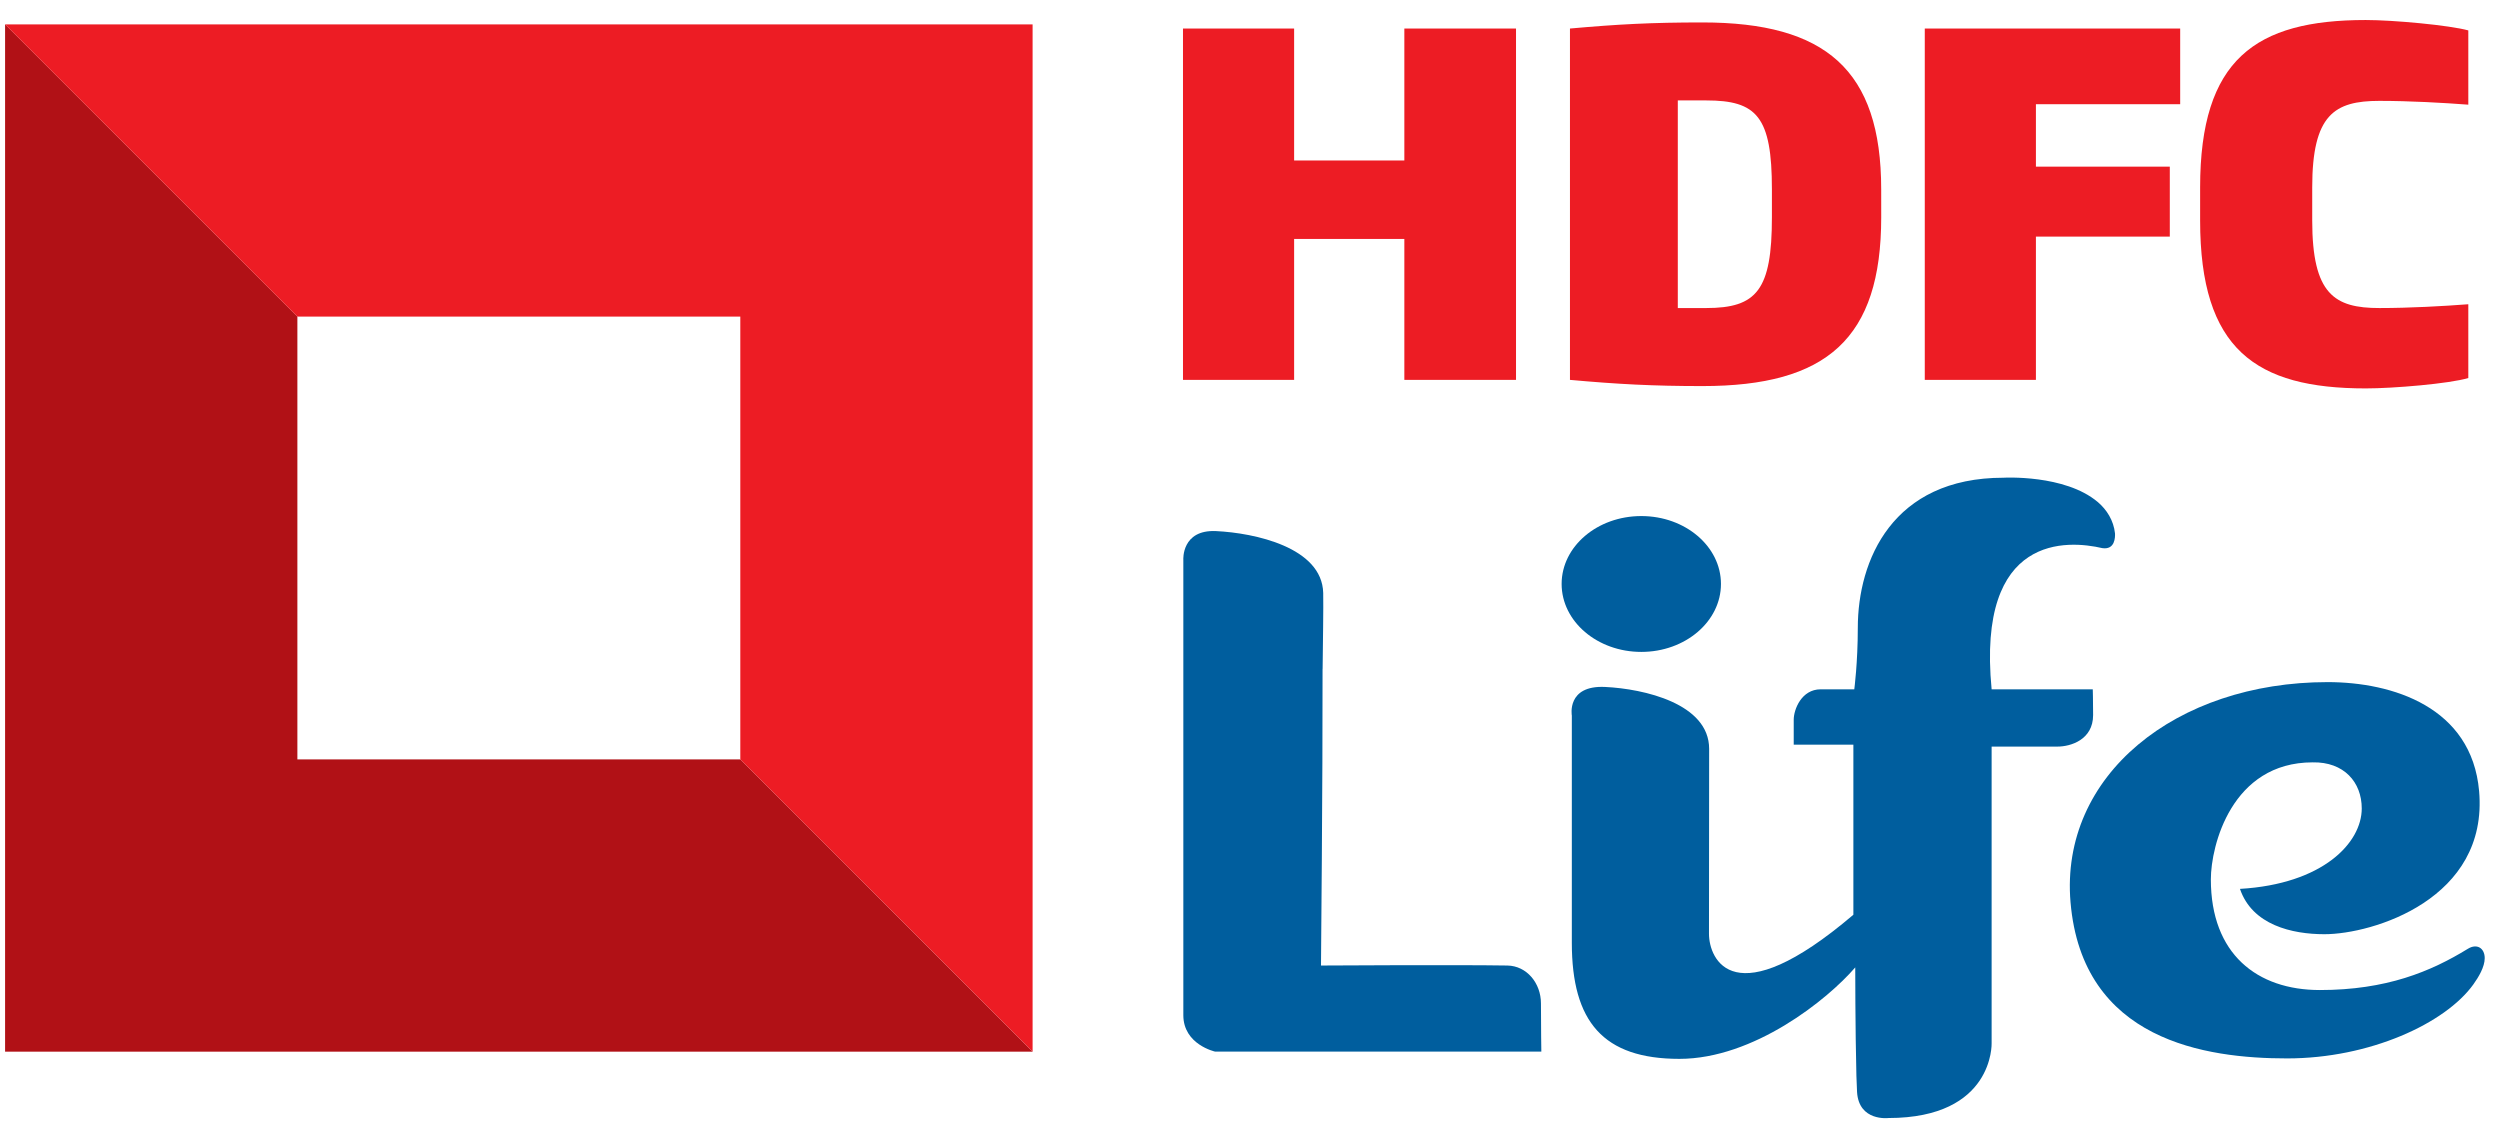
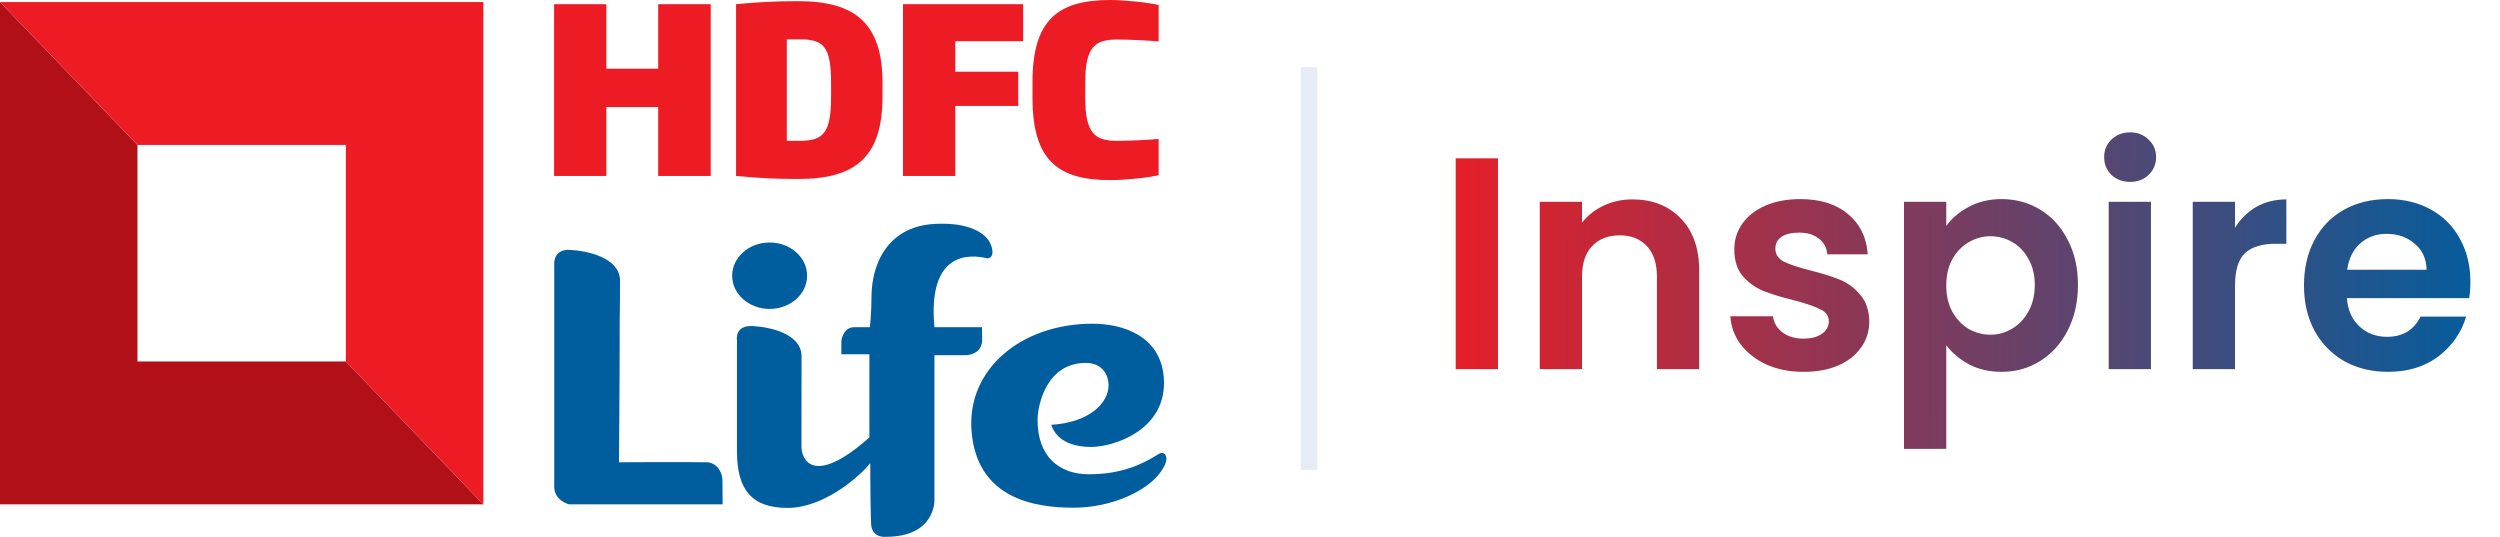
- <svg xmlns="http://www.w3.org/2000/svg" width="123" height="56" viewBox="0 0 123 56" fill="none">
-   <path fill-rule="evenodd" clip-rule="evenodd" d="M80.752 32.074C82.916 32.074 84.671 30.577 84.671 28.73C84.671 26.884 82.916 25.39 80.752 25.39C78.588 25.39 76.832 26.884 76.832 28.73C76.833 30.577 78.588 32.074 80.752 32.074Z" fill="#005E9E" />
-   <path fill-rule="evenodd" clip-rule="evenodd" d="M75.815 49.367C75.815 48.377 75.121 47.519 74.16 47.504C71.662 47.463 64.993 47.504 64.993 47.504C64.993 47.504 65.078 38.419 65.07 32.907H65.073C65.085 31.791 65.117 29.818 65.102 29.175C65.047 26.923 61.712 26.22 59.832 26.13C58.126 26.048 58.22 27.538 58.22 27.538V49.948C58.22 51.395 59.783 51.739 59.783 51.739H75.834C75.834 51.739 75.815 50.552 75.815 49.367Z" fill="#005E9E" />
-   <path fill-rule="evenodd" clip-rule="evenodd" d="M97.988 33.914C97.244 26.212 101.766 26.581 103.434 26.968C104.062 27.063 104.069 26.423 104.058 26.241C103.99 25.612 103.658 25.077 103.203 24.694C101.584 23.331 98.573 23.504 98.573 23.504C93.105 23.504 91.404 27.569 91.404 30.892C91.404 32.603 91.231 33.914 91.231 33.914H89.578C88.633 33.914 88.251 34.905 88.251 35.412V36.638H91.186V45.005C85.282 50.035 84.082 47.189 84.082 45.945C84.083 43.725 84.09 39.554 84.09 36.843C84.09 34.616 80.879 33.889 78.972 33.798C77.061 33.706 77.334 35.206 77.334 35.206V46.387C77.334 50.27 78.879 52.096 82.627 52.096C86.28 52.096 89.911 49.186 91.278 47.596C91.278 47.596 91.278 50.642 91.335 52.928C91.344 53.267 91.355 53.543 91.367 53.73C91.458 55.186 92.913 55.007 92.913 55.007C98.108 55.005 97.988 51.329 97.988 51.329V36.732H101.23C101.876 36.732 102.981 36.397 102.981 35.18C102.981 34.439 102.964 33.914 102.964 33.914H97.988Z" fill="#005E9E" />
-   <path fill-rule="evenodd" clip-rule="evenodd" d="M121.417 46.682C119.596 47.801 117.41 48.71 114.138 48.71C111.044 48.71 108.774 46.935 108.774 43.267C108.774 41.608 109.796 37.508 113.782 37.508C115.323 37.477 116.198 38.484 116.198 39.776C116.198 41.465 114.291 43.495 110.206 43.733C110.812 45.514 112.774 45.963 114.362 45.963C116.735 45.963 122.439 44.234 121.972 38.92C121.608 34.785 117.709 33.56 114.519 33.56C107.05 33.56 101.339 38.157 101.87 44.391C102.451 51.201 108.522 52.074 112.529 52.074C116.591 52.074 120.312 50.351 121.689 48.433C121.953 48.065 122.248 47.57 122.248 47.139C122.248 46.661 121.877 46.398 121.417 46.682Z" fill="#005E9E" />
-   <path fill-rule="evenodd" clip-rule="evenodd" d="M69.094 18.69V11.756H63.671V18.69H58.203V1.404H63.671V7.896H69.094V1.404H74.588V18.69H69.094Z" fill="#ED1C24" />
-   <path fill-rule="evenodd" clip-rule="evenodd" d="M87.178 9.316C87.178 5.732 86.435 4.941 83.944 4.941H82.548V15.156H83.944C86.435 15.156 87.178 14.272 87.178 10.687V9.316ZM83.759 18.995C81.337 18.995 79.592 18.902 77.242 18.69V1.404C79.592 1.194 81.268 1.104 83.759 1.104C89.809 1.104 92.555 3.43 92.555 9.316L92.556 10.687C92.556 16.667 89.879 18.995 83.759 18.995Z" fill="#ED1C24" />
-   <path fill-rule="evenodd" clip-rule="evenodd" d="M100.167 5.127V8.199H106.754V11.641H100.167V18.69H94.699V1.404H107.265V5.127H100.167Z" fill="#ED1C24" />
-   <path fill-rule="evenodd" clip-rule="evenodd" d="M116.394 19.11C110.969 19.11 108.246 17.179 108.246 10.849V9.221C108.246 2.916 110.969 0.985 116.393 0.985C117.764 0.985 120.51 1.241 121.441 1.496V5.15C120.208 5.056 118.555 4.963 117.065 4.963C114.856 4.963 113.761 5.637 113.761 9.221V10.849C113.761 14.481 114.856 15.156 117.065 15.156C118.555 15.156 120.208 15.063 121.441 14.969V18.599C120.51 18.878 117.764 19.11 116.394 19.11Z" fill="#ED1C24" />
-   <path fill-rule="evenodd" clip-rule="evenodd" d="M50.806 51.742V51.741L36.424 37.362V37.364H14.631V15.577H14.633L0.252 1.199H0.25V51.742H50.806Z" fill="#B11116" />
-   <path fill-rule="evenodd" clip-rule="evenodd" d="M14.631 15.577H36.423V37.362L50.804 51.741V1.199H0.25L14.631 15.577Z" fill="#ED1C24" />
+ <svg xmlns="http://www.w3.org/2000/svg" width="149" height="32" viewBox="0 0 149 32" fill="none">
+   <path fill-rule="evenodd" clip-rule="evenodd" d="M45.87 18.412C47.103 18.412 48.103 17.526 48.103 16.432C48.103 15.338 47.103 14.453 45.87 14.453C44.637 14.453 43.637 15.338 43.637 16.432C43.637 17.526 44.637 18.412 45.87 18.412Z" fill="#005E9E" />
+   <path fill-rule="evenodd" clip-rule="evenodd" d="M43.058 28.655C43.058 28.069 42.663 27.561 42.115 27.552C40.691 27.527 36.891 27.552 36.891 27.552C36.891 27.552 36.939 22.171 36.935 18.906H36.937C36.944 18.245 36.962 17.076 36.953 16.696C36.922 15.362 35.022 14.945 33.95 14.893C32.978 14.844 33.032 15.726 33.032 15.726V28.999C33.032 29.856 33.923 30.06 33.923 30.06H43.068C43.068 30.06 43.058 29.357 43.058 28.655Z" fill="#005E9E" />
+   <path fill-rule="evenodd" clip-rule="evenodd" d="M55.692 19.502C55.268 14.94 57.844 15.159 58.795 15.388C59.153 15.444 59.157 15.065 59.15 14.957C59.112 14.585 58.923 14.268 58.663 14.041C57.741 13.234 56.025 13.336 56.025 13.336C52.909 13.336 51.94 15.743 51.94 17.712C51.94 18.725 51.841 19.502 51.841 19.502H50.9C50.361 19.502 50.143 20.089 50.143 20.389V21.115H51.816V26.071C48.452 29.05 47.768 27.364 47.768 26.627C47.769 25.313 47.773 22.842 47.773 21.237C47.773 19.918 45.943 19.487 44.856 19.433C43.767 19.379 43.923 20.267 43.923 20.267V26.889C43.923 29.189 44.803 30.271 46.939 30.271C49.02 30.271 51.089 28.547 51.868 27.605C51.868 27.605 51.868 29.409 51.901 30.763C51.906 30.964 51.912 31.128 51.919 31.238C51.971 32.1 52.8 31.994 52.8 31.994C55.76 31.994 55.692 29.816 55.692 29.816V21.171H57.539C57.907 21.171 58.537 20.972 58.537 20.252C58.537 19.813 58.527 19.502 58.527 19.502H55.692Z" fill="#005E9E" />
+   <path fill-rule="evenodd" clip-rule="evenodd" d="M69.043 27.065C68.006 27.728 66.76 28.266 64.895 28.266C63.132 28.266 61.839 27.215 61.839 25.042C61.839 24.06 62.422 21.632 64.693 21.632C65.571 21.613 66.07 22.21 66.07 22.975C66.07 23.975 64.983 25.177 62.655 25.319C63.001 26.373 64.119 26.639 65.023 26.639C66.376 26.639 69.626 25.616 69.359 22.468C69.152 20.019 66.93 19.293 65.113 19.293C60.857 19.293 57.602 22.016 57.905 25.708C58.236 29.741 61.696 30.259 63.979 30.259C66.293 30.259 68.414 29.238 69.198 28.102C69.349 27.884 69.517 27.591 69.517 27.336C69.517 27.053 69.306 26.897 69.043 27.065Z" fill="#005E9E" />
+   <path fill-rule="evenodd" clip-rule="evenodd" d="M39.228 10.488V6.381H36.138V10.488H33.023V0.25H36.138V4.095H39.228V0.25H42.359V10.488H39.228Z" fill="#ED1C24" />
+   <path fill-rule="evenodd" clip-rule="evenodd" d="M49.532 4.935C49.532 2.812 49.108 2.343 47.689 2.343H46.894V8.393H47.689C49.108 8.393 49.532 7.87 49.532 5.747V4.935ZM47.584 10.667C46.203 10.667 45.209 10.612 43.87 10.486V0.249C45.209 0.124 46.164 0.07 47.584 0.07C51.031 0.07 52.596 1.448 52.596 4.935L52.596 5.747C52.596 9.288 51.071 10.667 47.584 10.667Z" fill="#ED1C24" />
+   <path fill-rule="evenodd" clip-rule="evenodd" d="M56.934 2.455V4.274H60.687V6.313H56.934V10.488H53.818V0.25H60.979V2.455H56.934Z" fill="#ED1C24" />
+   <path fill-rule="evenodd" clip-rule="evenodd" d="M66.18 10.735C63.089 10.735 61.537 9.591 61.537 5.842V4.878C61.537 1.144 63.089 0 66.179 0C66.96 0 68.525 0.152 69.055 0.303V2.467C68.353 2.411 67.411 2.356 66.562 2.356C65.303 2.356 64.68 2.755 64.68 4.878V5.842C64.68 7.993 65.303 8.393 66.562 8.393C67.411 8.393 68.353 8.338 69.055 8.282V10.432C68.525 10.597 66.96 10.735 66.18 10.735Z" fill="#ED1C24" />
+   <path fill-rule="evenodd" clip-rule="evenodd" d="M28.807 30.06V30.06L20.613 21.544V21.545H8.194V8.64H8.195L0.001 0.125H0V30.06H28.807Z" fill="#B11116" />
+   <path fill-rule="evenodd" clip-rule="evenodd" d="M8.195 8.64H20.613V21.544L28.807 30.06V0.125H0.001L8.195 8.64Z" fill="#ED1C24" />
+   <line x1="78.018" y1="4" x2="78.018" y2="28" stroke="#E6EBF5" />
+   <path d="M89.28 9.436V22H86.76V9.436H89.28ZM97.295 11.884C98.483 11.884 99.443 12.262 100.175 13.018C100.907 13.762 101.273 14.806 101.273 16.15V22H98.753V16.492C98.753 15.7 98.555 15.094 98.159 14.674C97.763 14.242 97.223 14.026 96.539 14.026C95.843 14.026 95.291 14.242 94.883 14.674C94.487 15.094 94.289 15.7 94.289 16.492V22H91.769V12.028H94.289V13.27C94.625 12.838 95.051 12.502 95.567 12.262C96.095 12.01 96.671 11.884 97.295 11.884ZM107.486 22.162C106.67 22.162 105.938 22.018 105.29 21.73C104.642 21.43 104.126 21.028 103.742 20.524C103.37 20.02 103.166 19.462 103.13 18.85H105.668C105.716 19.234 105.902 19.552 106.226 19.804C106.562 20.056 106.976 20.182 107.468 20.182C107.948 20.182 108.32 20.086 108.584 19.894C108.86 19.702 108.998 19.456 108.998 19.156C108.998 18.832 108.83 18.592 108.494 18.436C108.17 18.268 107.648 18.088 106.928 17.896C106.184 17.716 105.572 17.53 105.092 17.338C104.624 17.146 104.216 16.852 103.868 16.456C103.532 16.06 103.364 15.526 103.364 14.854C103.364 14.302 103.52 13.798 103.832 13.342C104.156 12.886 104.612 12.526 105.2 12.262C105.8 11.998 106.502 11.866 107.306 11.866C108.494 11.866 109.442 12.166 110.15 12.766C110.858 13.354 111.248 14.152 111.32 15.16H108.908C108.872 14.764 108.704 14.452 108.404 14.224C108.116 13.984 107.726 13.864 107.234 13.864C106.778 13.864 106.424 13.948 106.172 14.116C105.932 14.284 105.812 14.518 105.812 14.818C105.812 15.154 105.98 15.412 106.316 15.592C106.652 15.76 107.174 15.934 107.882 16.114C108.602 16.294 109.196 16.48 109.664 16.672C110.132 16.864 110.534 17.164 110.87 17.572C111.218 17.968 111.398 18.496 111.41 19.156C111.41 19.732 111.248 20.248 110.924 20.704C110.612 21.16 110.156 21.52 109.556 21.784C108.968 22.036 108.278 22.162 107.486 22.162ZM115.998 13.468C116.322 13.012 116.766 12.634 117.33 12.334C117.906 12.022 118.56 11.866 119.292 11.866C120.144 11.866 120.912 12.076 121.596 12.496C122.292 12.916 122.838 13.516 123.234 14.296C123.642 15.064 123.846 15.958 123.846 16.978C123.846 17.998 123.642 18.904 123.234 19.696C122.838 20.476 122.292 21.082 121.596 21.514C120.912 21.946 120.144 22.162 119.292 22.162C118.56 22.162 117.912 22.012 117.348 21.712C116.796 21.412 116.346 21.034 115.998 20.578V26.752H113.478V12.028H115.998V13.468ZM121.272 16.978C121.272 16.378 121.146 15.862 120.894 15.43C120.654 14.986 120.33 14.65 119.922 14.422C119.526 14.194 119.094 14.08 118.626 14.08C118.17 14.08 117.738 14.2 117.33 14.44C116.934 14.668 116.61 15.004 116.358 15.448C116.118 15.892 115.998 16.414 115.998 17.014C115.998 17.614 116.118 18.136 116.358 18.58C116.61 19.024 116.934 19.366 117.33 19.606C117.738 19.834 118.17 19.948 118.626 19.948C119.094 19.948 119.526 19.828 119.922 19.588C120.33 19.348 120.654 19.006 120.894 18.562C121.146 18.118 121.272 17.59 121.272 16.978ZM126.956 10.84C126.512 10.84 126.14 10.702 125.84 10.426C125.552 10.138 125.408 9.784 125.408 9.364C125.408 8.944 125.552 8.596 125.84 8.32C126.14 8.032 126.512 7.888 126.956 7.888C127.4 7.888 127.766 8.032 128.054 8.32C128.354 8.596 128.504 8.944 128.504 9.364C128.504 9.784 128.354 10.138 128.054 10.426C127.766 10.702 127.4 10.84 126.956 10.84ZM128.198 12.028V22H125.678V12.028H128.198ZM133.207 13.576C133.531 13.048 133.951 12.634 134.467 12.334C134.995 12.034 135.595 11.884 136.267 11.884V14.53H135.601C134.809 14.53 134.209 14.716 133.801 15.088C133.405 15.46 133.207 16.108 133.207 17.032V22H130.687V12.028H133.207V13.576ZM147.235 16.798C147.235 17.158 147.211 17.482 147.163 17.77H139.873C139.933 18.49 140.185 19.054 140.629 19.462C141.073 19.87 141.619 20.074 142.267 20.074C143.203 20.074 143.869 19.672 144.265 18.868H146.983C146.695 19.828 146.143 20.62 145.327 21.244C144.511 21.856 143.509 22.162 142.321 22.162C141.361 22.162 140.497 21.952 139.729 21.532C138.973 21.1 138.379 20.494 137.947 19.714C137.527 18.934 137.317 18.034 137.317 17.014C137.317 15.982 137.527 15.076 137.947 14.296C138.367 13.516 138.955 12.916 139.711 12.496C140.467 12.076 141.337 11.866 142.321 11.866C143.269 11.866 144.115 12.07 144.859 12.478C145.615 12.886 146.197 13.468 146.605 14.224C147.025 14.968 147.235 15.826 147.235 16.798ZM144.625 16.078C144.613 15.43 144.379 14.914 143.923 14.53C143.467 14.134 142.909 13.936 142.249 13.936C141.625 13.936 141.097 14.128 140.665 14.512C140.245 14.884 139.987 15.406 139.891 16.078H144.625Z" fill="url(#paint0_linear_114_29323)" />
+   <defs>
+     <linearGradient id="paint0_linear_114_29323" x1="84.206" y1="10.139" x2="149.096" y2="10.402" gradientUnits="userSpaceOnUse">
+       <stop stop-color="#ED1C24" />
+       <stop offset="1" stop-color="#005E9E" />
+     </linearGradient>
+   </defs>
</svg>
